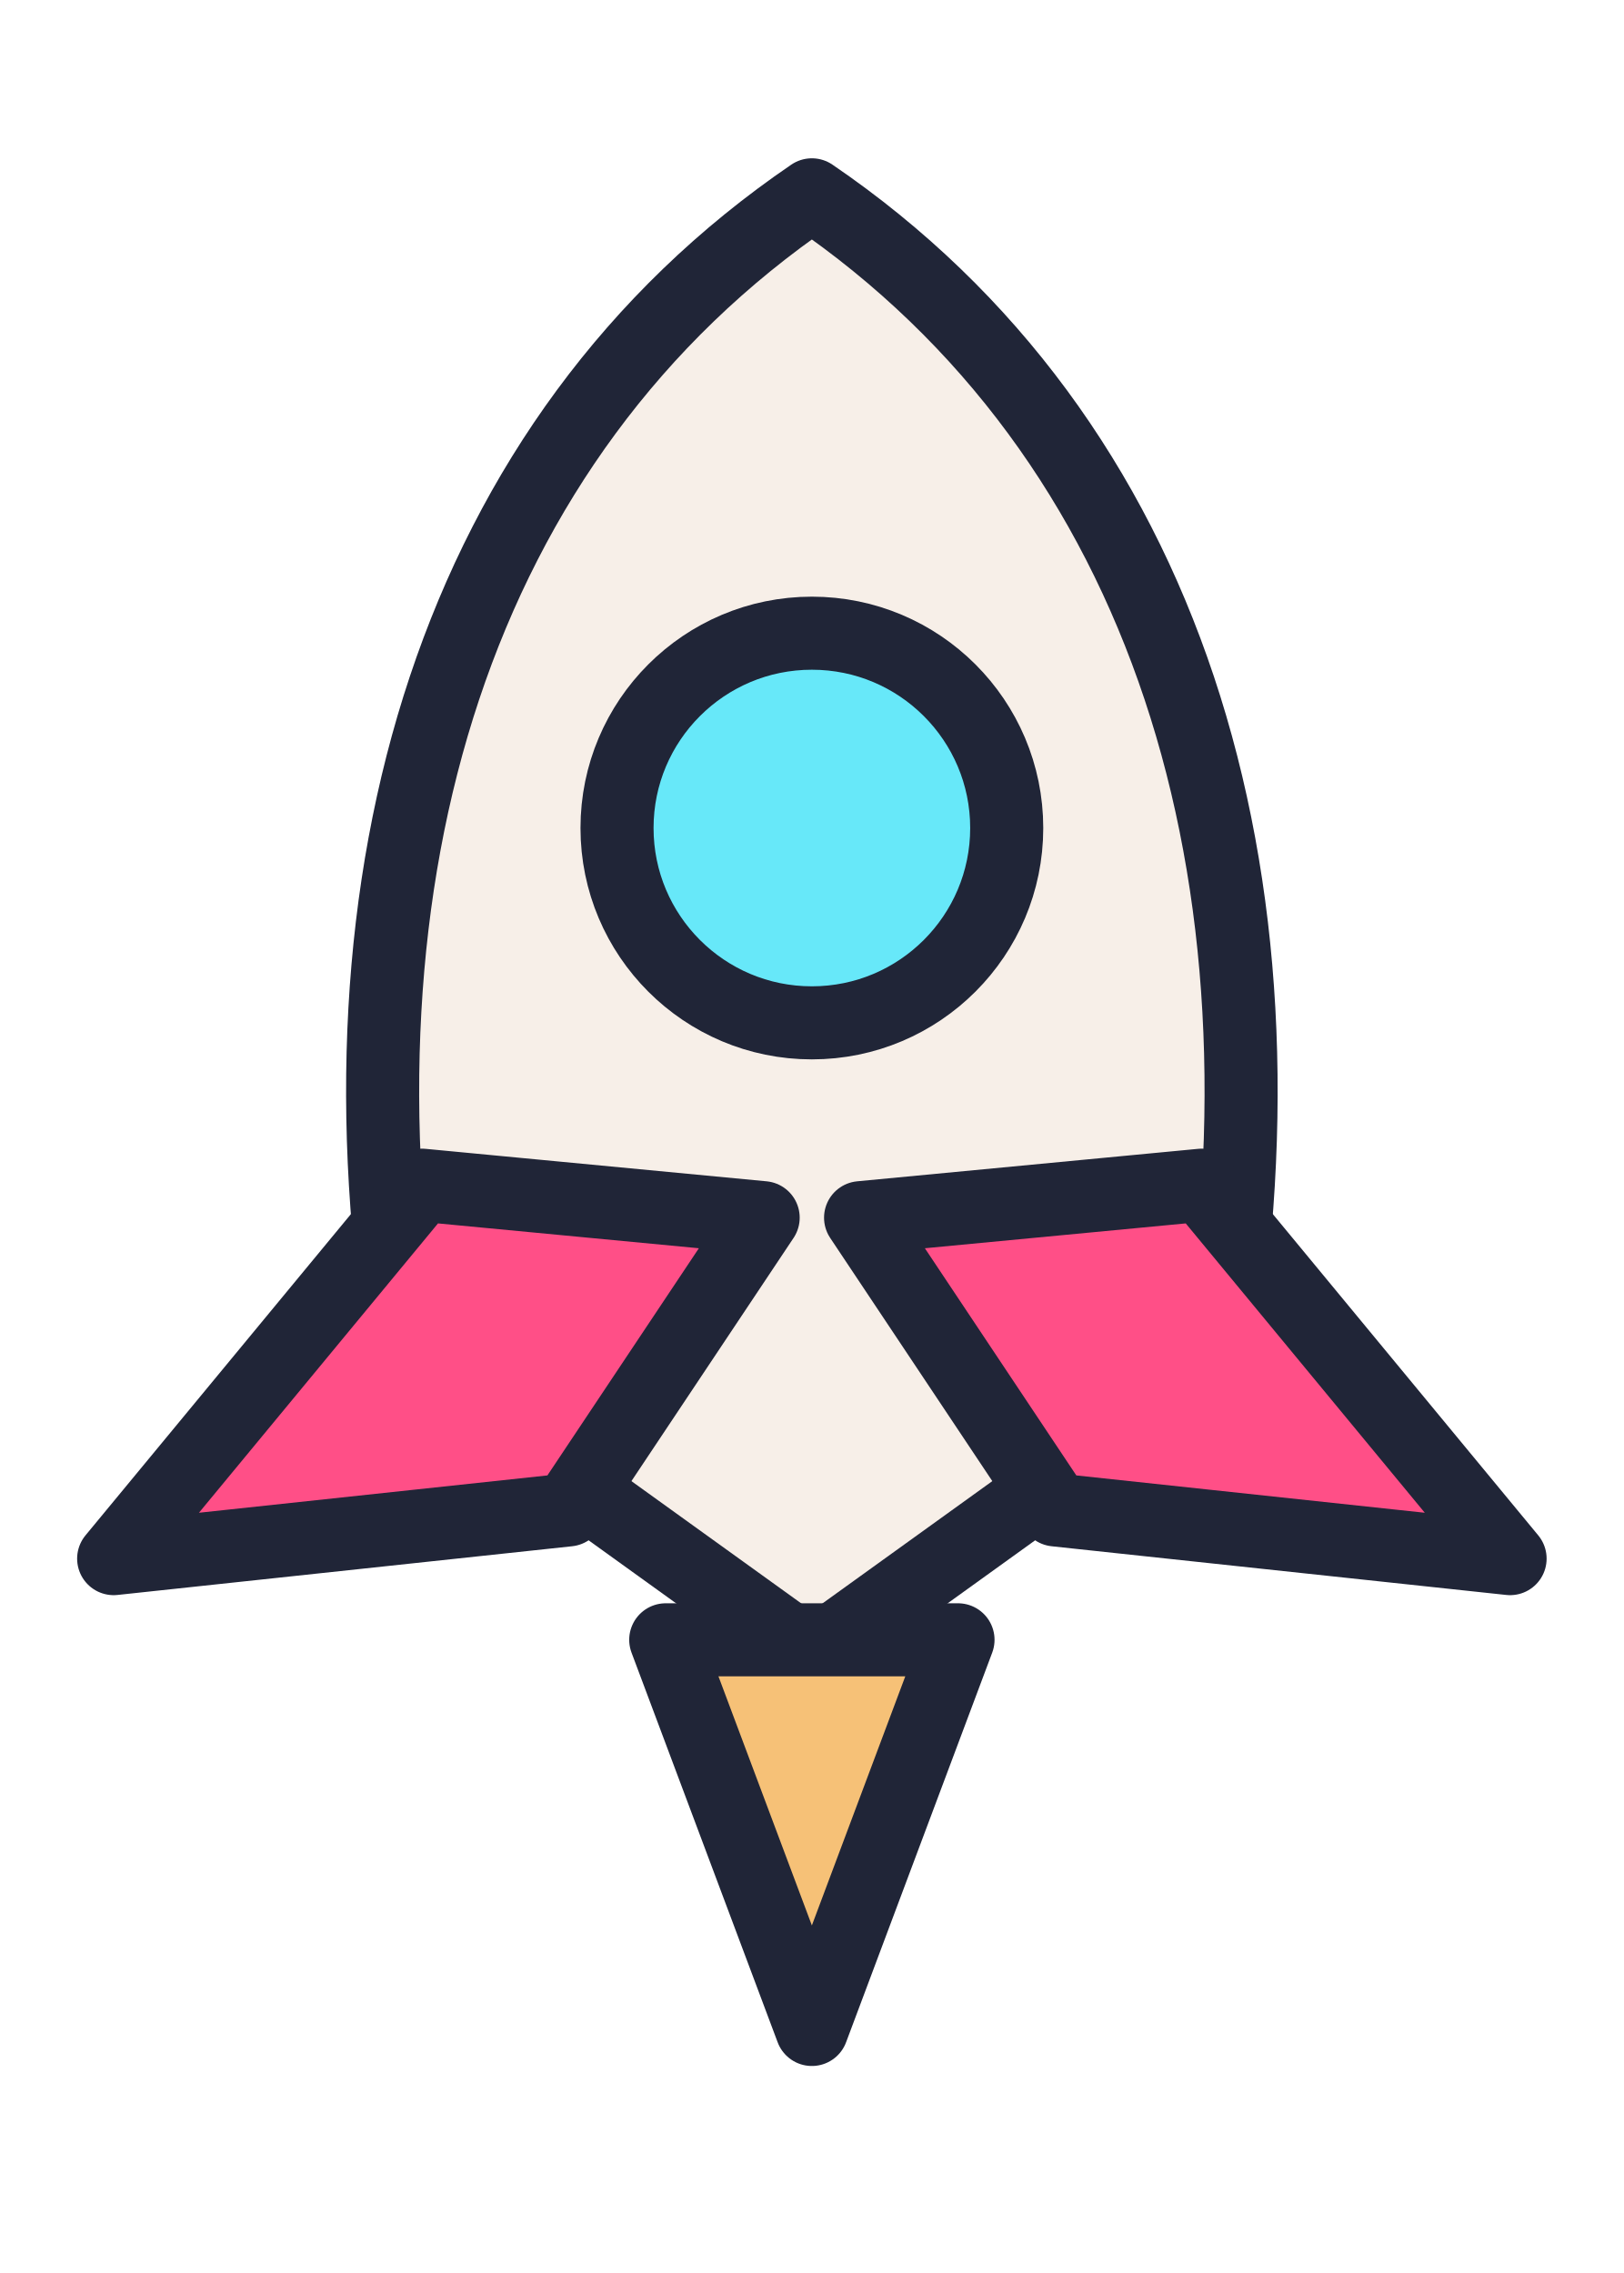
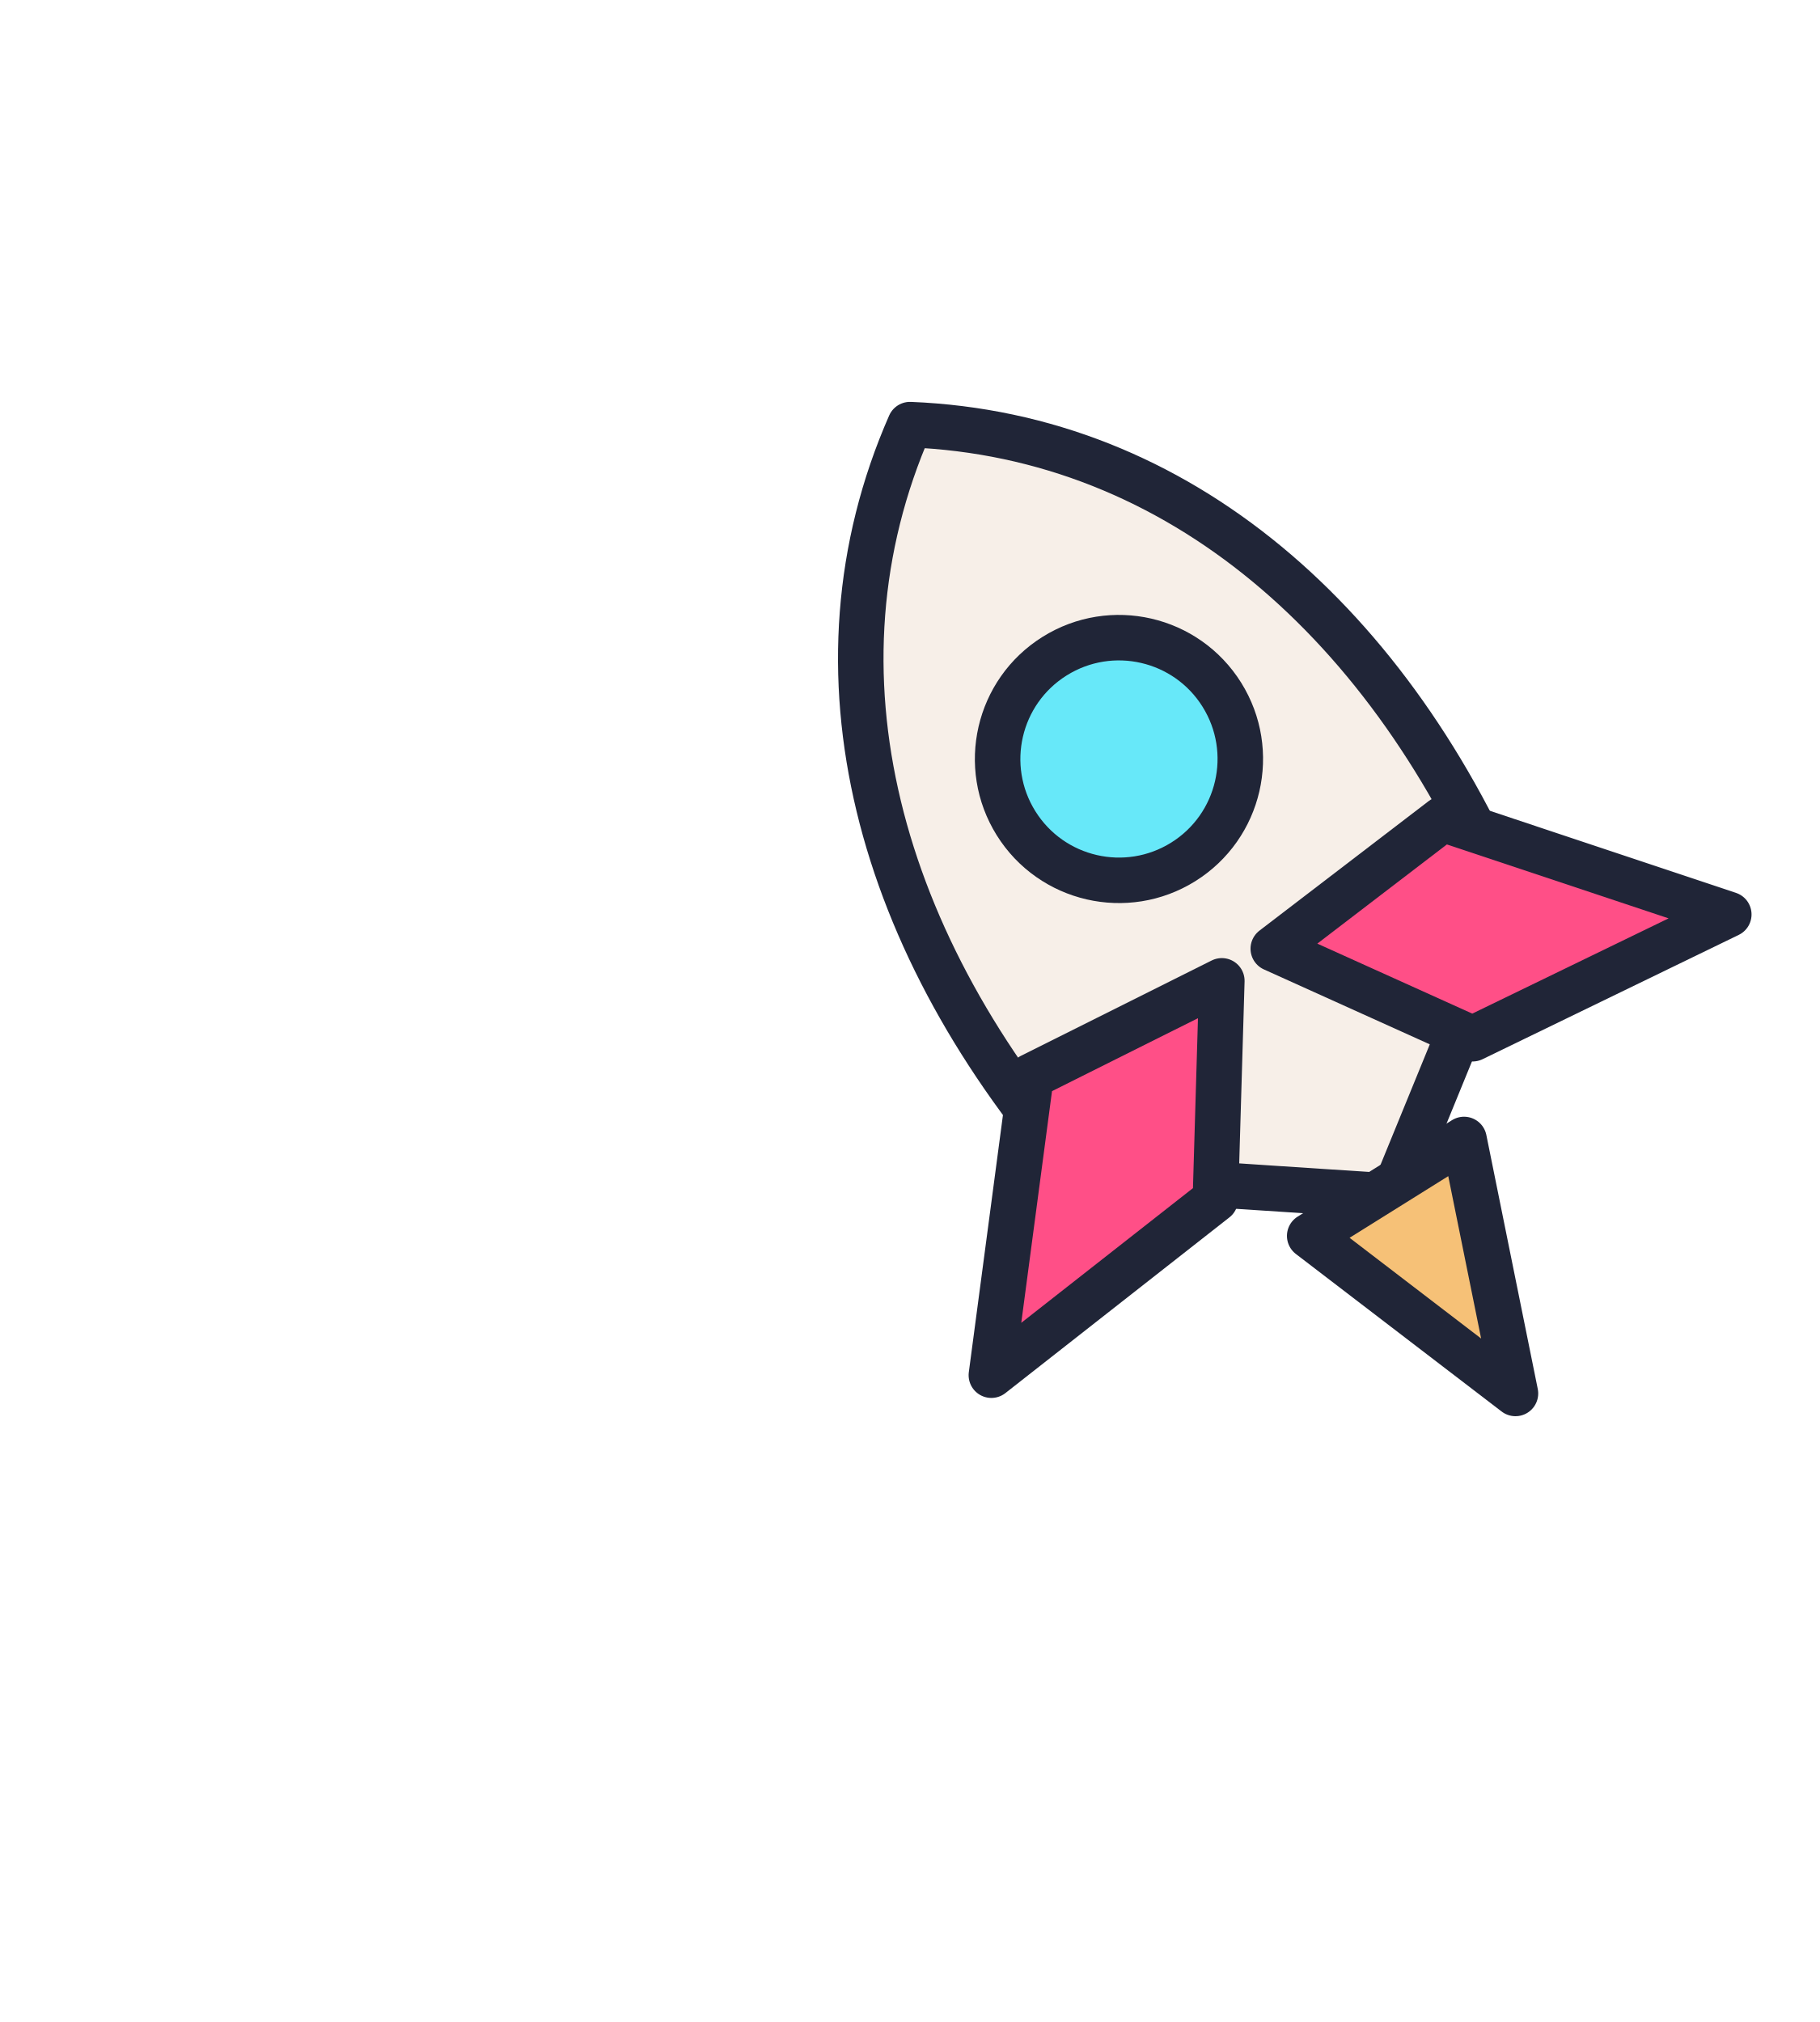
- <svg xmlns="http://www.w3.org/2000/svg" width="50" height="70" viewBox="0 0 100 140">
-   <path d="M50 12C72 27 80 54 75 84L50 102 25 84C20 54 28 27 50 12Z" fill="#f7efe8" stroke="#202537" stroke-linejoin="round" stroke-width="4.5" />
-   <path d="M26 73 7 96l28-3 12-18Z" fill="#ff4f87" stroke="#202537" stroke-linejoin="round" stroke-width="4.5" />
-   <path d="m74 73 19 23-28-3-12-18Z" fill="#ff4f87" stroke="#202537" stroke-linejoin="round" stroke-width="4.5" />
-   <circle cx="50" cy="51" r="12" fill="#67e8f9" stroke="#202537" stroke-width="4.5" />
-   <path d="m41 101 9 24 9-24Z" fill="#f6c177" stroke="#202537" stroke-linejoin="round" stroke-width="4.5" />
+ <svg xmlns="http://www.w3.org/2000/svg" width="90" height="100" viewBox="-40 -20 180 180">
+   <g transform="rotate(-32 50 12)">
+     <path d="M50 12C72 27 80 54 75 84L50 102 25 84C20 54 28 27 50 12Z" fill="#f7efe8" stroke="#202537" stroke-linejoin="round" stroke-width="4.5" />
+     <path d="M26 73 7 96l28-3 12-18Z" fill="#ff4f87" stroke="#202537" stroke-linejoin="round" stroke-width="4.5" />
+     <path d="m74 73 19 23-28-3-12-18Z" fill="#ff4f87" stroke="#202537" stroke-linejoin="round" stroke-width="4.5" />
+     <circle cx="50" cy="51" r="12" fill="#67e8f9" stroke="#202537" stroke-width="4.5" />
+     <path d="m41 101 9 24 9-24Z" fill="#f6c177" stroke="#202537" stroke-linejoin="round" stroke-width="4.5" />
+   </g>
</svg>
